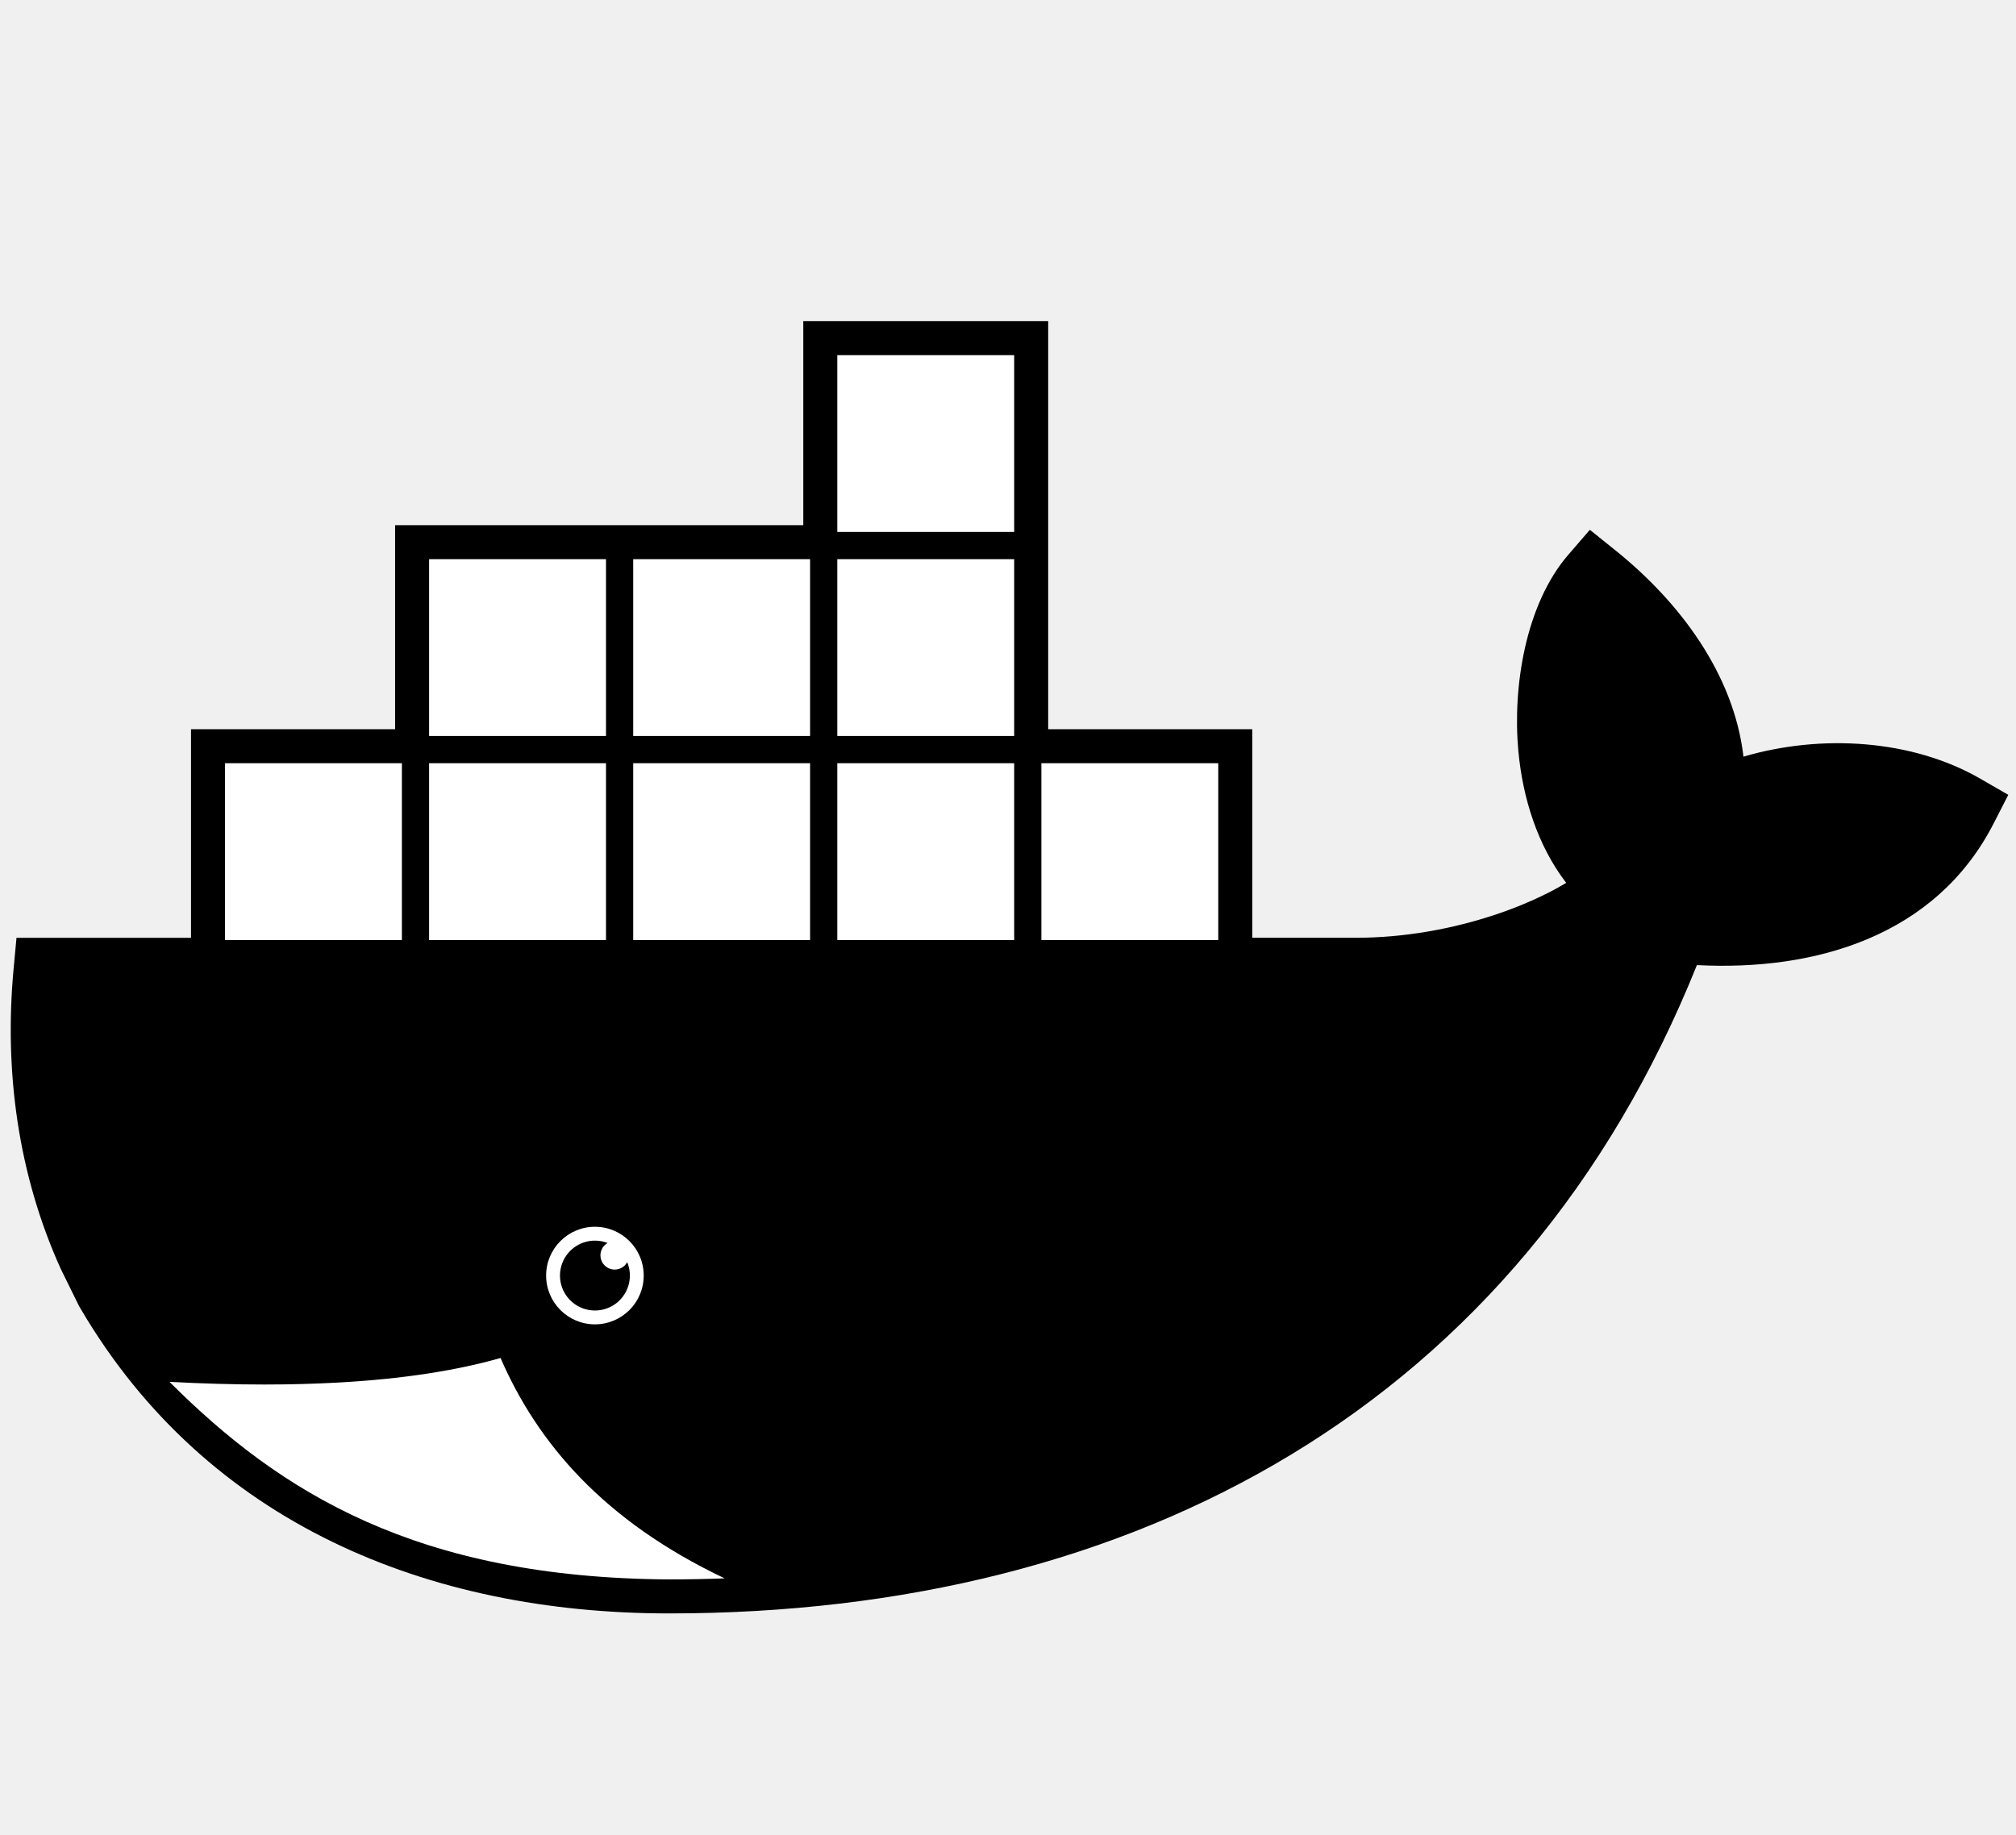
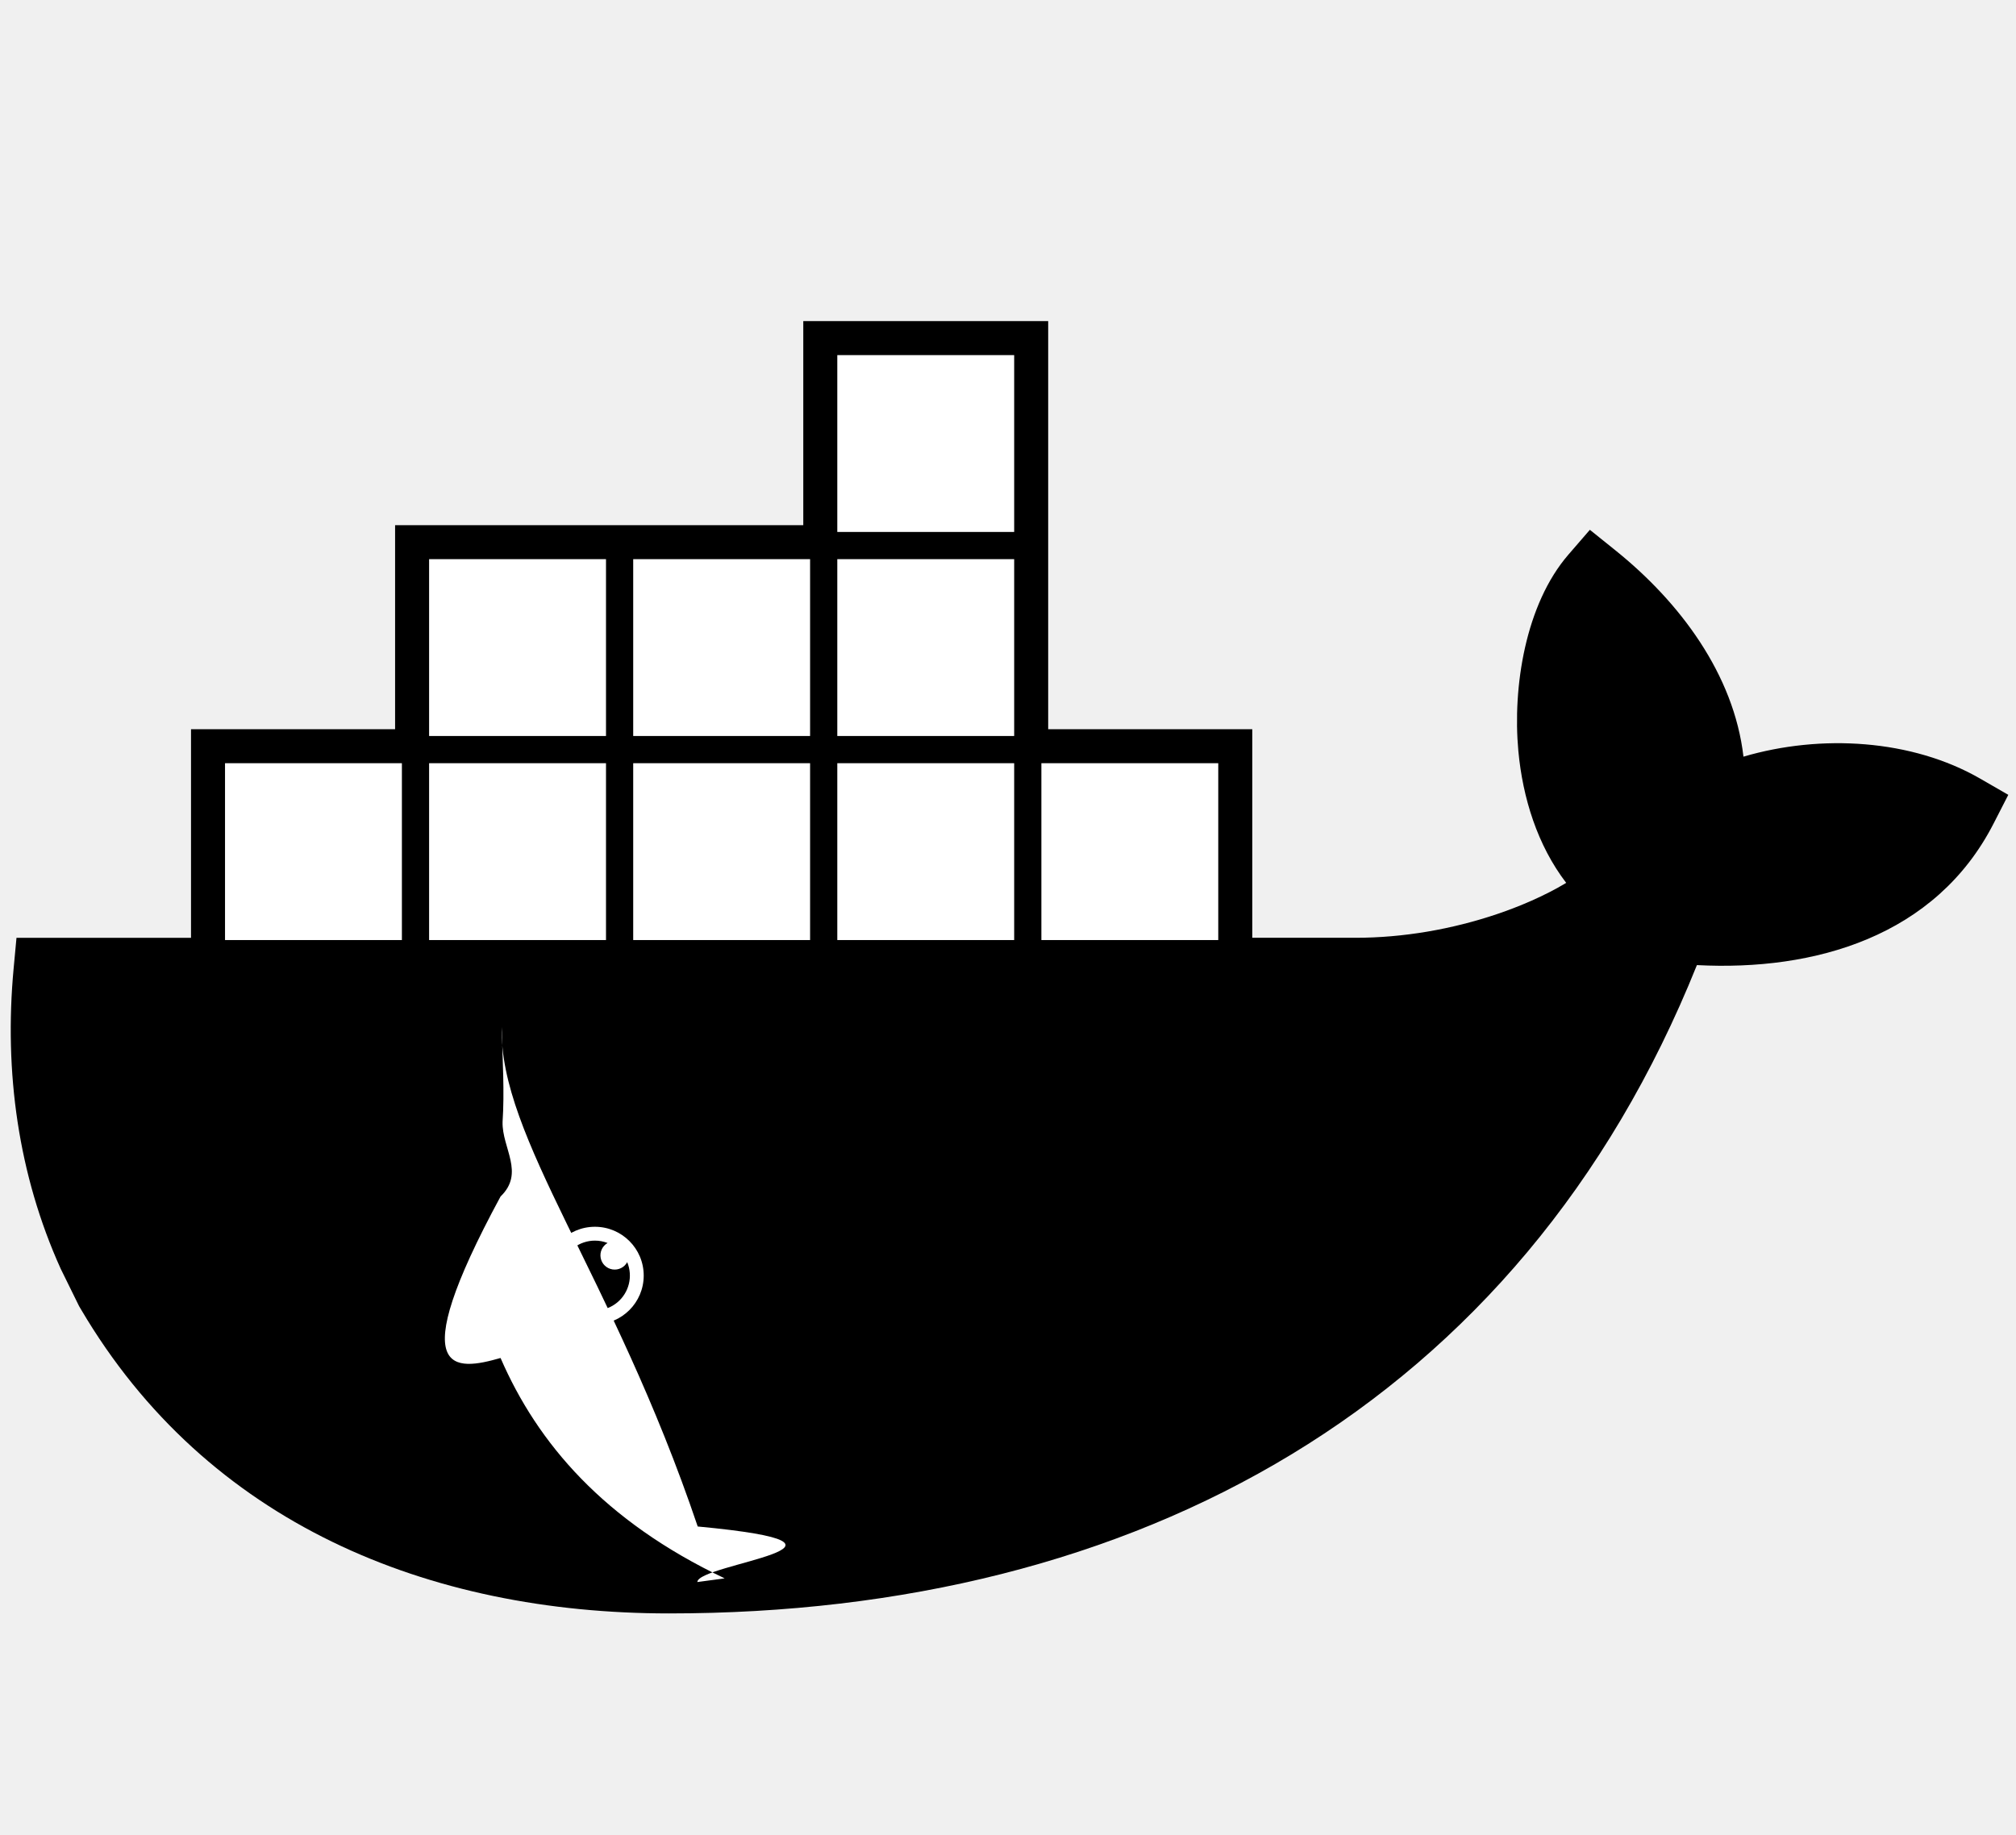
<svg xmlns="http://www.w3.org/2000/svg" t="1635738095926" class="icon" viewBox="0 0 1125 1024" version="1.1" p-id="8056" width="219.727" height="200">
  <defs>
    <style type="text/css" />
  </defs>
  <path d="M584.924 407.002h113.891v116.423h57.583c26.592 0 53.943-4.74 79.127-13.272 12.376-4.194 26.264-10.035 38.473-17.376-16.079-20.99-24.285-47.495-26.703-73.621-3.281-35.535 3.887-81.784 27.935-109.596l11.972-13.847 14.265 11.467c35.914 28.858 66.123 69.181 71.45 115.145 43.244-12.721 94.022-9.711 132.142 12.291l15.642 9.02-8.233 16.069c-32.238 62.92-99.639 82.407-165.534 78.962-98.602 245.589-313.27 361.86-573.558 361.86-134.473 0-257.849-50.271-328.105-169.576l-1.152-1.949-10.238-20.826C10.134 655.661 2.247 598.131 7.597 540.644l1.604-17.217h97.39v-116.423h113.884v-113.889h227.783V179.224h136.667v227.778z" fill="" p-id="8057" />
  <path d="M208.256 434.21h7.796v82.26h-7.796v-82.26z m-14.951 0h8.102v82.26H193.306v-82.26z m-14.958 0h8.102v82.26h-8.102v-82.26z m-14.958 0h8.102v82.26h-8.102v-82.26z m-14.953 0H156.538v82.26h-8.102v-82.26z m-14.644 0h7.788v82.26h-7.788v-82.26z m-8.221-8.228h98.701v98.706H125.571v-98.706zM322.145 320.319h7.8v82.258h-7.8v-82.258z m-14.951 0h8.102v82.258h-8.102v-82.258z m-14.958 0h8.102v82.258h-8.102v-82.258z m-14.958 0h8.102v82.258h-8.102v-82.258z m-14.948 0h8.097v82.258h-8.097v-82.258z m-14.644 0h7.783v82.258h-7.783v-82.258z m-8.23-8.226h98.713v98.704H239.455v-98.704zM322.145 434.21h7.8v82.26h-7.8v-82.26z m-14.951 0h8.102v82.26h-8.102v-82.26z m-14.958 0h8.102v82.26h-8.102v-82.26z m-14.958 0h8.102v82.26h-8.102v-82.26z m-14.948 0h8.097v82.26h-8.097v-82.26z m-14.644 0h7.783v82.26h-7.783v-82.26z m-8.23-8.228h98.713v98.706H239.455v-98.706zM436.039 434.21h7.791v82.26h-7.791v-82.26z m-14.956 0h8.105v82.26h-8.105v-82.26z m-14.953 0h8.102v82.26h-8.102v-82.26z m-14.958 0h8.102v82.26h-8.102v-82.26z m-14.958 0h8.102v82.26h-8.102v-82.26z m-14.639 0h7.783v82.26h-7.783v-82.26z m-8.226-8.228h98.709v98.706h-98.709v-98.706zM436.039 320.319h7.791v82.258h-7.791v-82.258z m-14.956 0h8.105v82.258h-8.105v-82.258z m-14.953 0h8.102v82.258h-8.102v-82.258z m-14.958 0h8.102v82.258h-8.102v-82.258z m-14.958 0h8.102v82.258h-8.102v-82.258z m-14.639 0h7.783v82.258h-7.783v-82.258z m-8.226-8.226h98.709v98.704h-98.709v-98.704zM549.93 434.21h7.793v82.26h-7.793v-82.26z m-14.953 0h8.102v82.26h-8.102v-82.26z m-14.958 0h8.102v82.26h-8.102v-82.26z m-14.958 0h8.102v82.26h-8.102v-82.26z m-14.951 0h8.102v82.26h-8.102v-82.26z m-14.646 0h7.788v82.26h-7.788v-82.26z m-8.226-8.228h98.709v98.706h-98.709v-98.706zM549.93 320.319h7.793v82.258h-7.793v-82.258z m-14.953 0h8.102v82.258h-8.102v-82.258z m-14.958 0h8.102v82.258h-8.102v-82.258z m-14.958 0h8.102v82.258h-8.102v-82.258z m-14.951 0h8.102v82.258h-8.102v-82.258z m-14.646 0h7.788v82.258h-7.788v-82.258z m-8.226-8.226h98.709v98.704h-98.709v-98.704zM549.93 206.425h7.793v82.262h-7.793V206.425z m-14.953 0h8.102v82.262h-8.102V206.425z m-14.958 0h8.102v82.262h-8.102V206.425z m-14.958 0h8.102v82.262h-8.102V206.425z m-14.951 0h8.102v82.262h-8.102V206.425z m-14.646 0h7.788v82.262h-7.788V206.425z m-8.226-8.221h98.709v98.706h-98.709v-98.706zM663.819 434.21h7.788v82.26h-7.788v-82.26z m-14.953 0h8.097v82.26h-8.097v-82.26z m-14.963 0h8.102v82.26h-8.102v-82.26z m-14.953 0h8.102v82.26h-8.102v-82.26z m-14.958 0h8.102v82.26h-8.102v-82.26z m-14.644 0h7.796v82.26h-7.796v-82.26z m-8.221-8.228h98.706v98.706h-98.706v-98.706z" fill="#FFFFFF" p-id="8058" />
  <path d="M331.987 684.722c15.038 0 27.228 12.197 27.228 27.23 0 15.038-12.19 27.228-27.228 27.228-15.04 0-27.23-12.19-27.23-27.228 0-15.033 12.19-27.23 27.23-27.23" fill="#FFFFFF" p-id="8059" />
  <path d="M331.987 692.45c2.491 0 4.868 0.469 7.061 1.319a7.957 7.957 0 1 0 10.958 10.706 19.504 19.504 0 1 1-18.019-12.025" fill="" p-id="8060" />
-   <path d="M404.376 880.956c-67.437-32.001-104.453-75.506-125.05-122.996-25.051 7.153-55.163 11.721-90.147 13.683-13.183 0.742-27.046 1.121-41.596 1.121-16.77 0-34.448-0.495-53.001-1.481 61.842 61.806 137.923 109.391 278.793 110.265 10.4-0.002 20.724-0.205 31.001-0.592z" fill="#FFFFFF" p-id="8061" />
+   <path d="M404.376 880.956c-67.437-32.001-104.453-75.506-125.05-122.996-25.051 7.153-55.163 11.8.005-90.147 13.683-13.183 0.742-27.046 1.121-41.596 1.121-16.77 0-34.448-0.495-53.001-1.481 61.842 61.806 137.923 109.391 278.793 110.265 10.4-0.002 20.724-0.205 31.001-0.592z" fill="#FFFFFF" p-id="8061" />
</svg>
